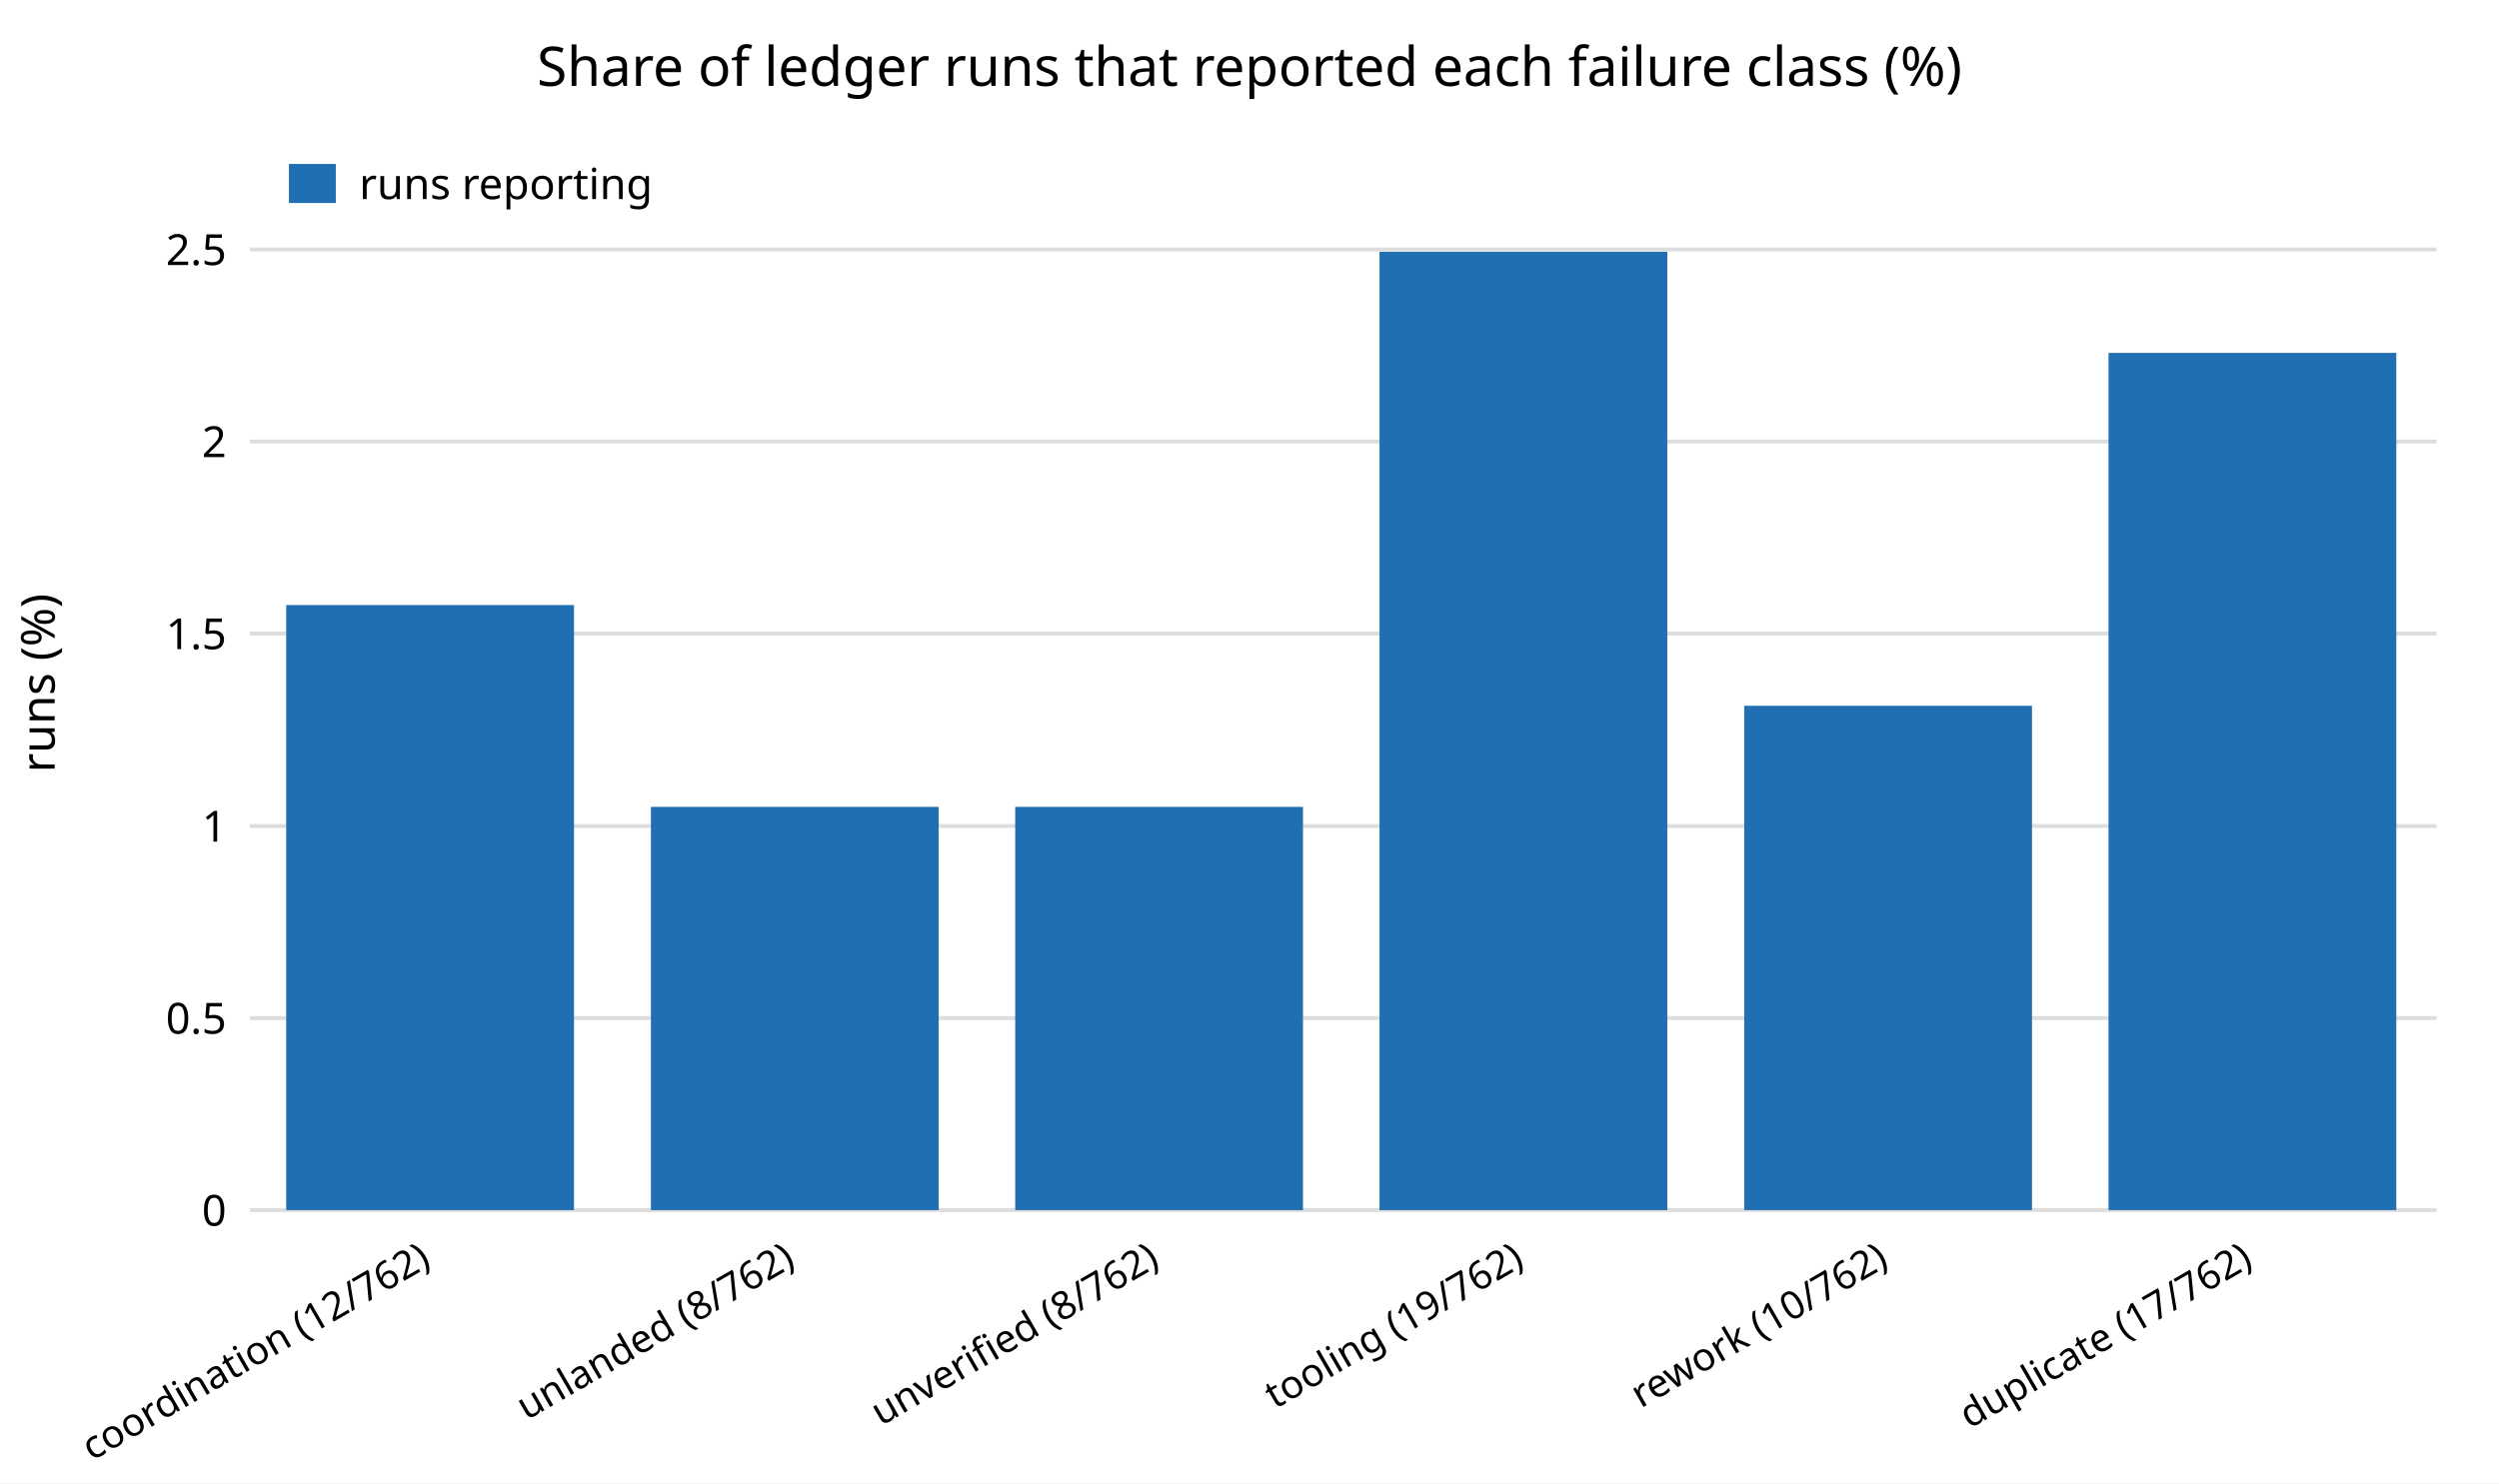
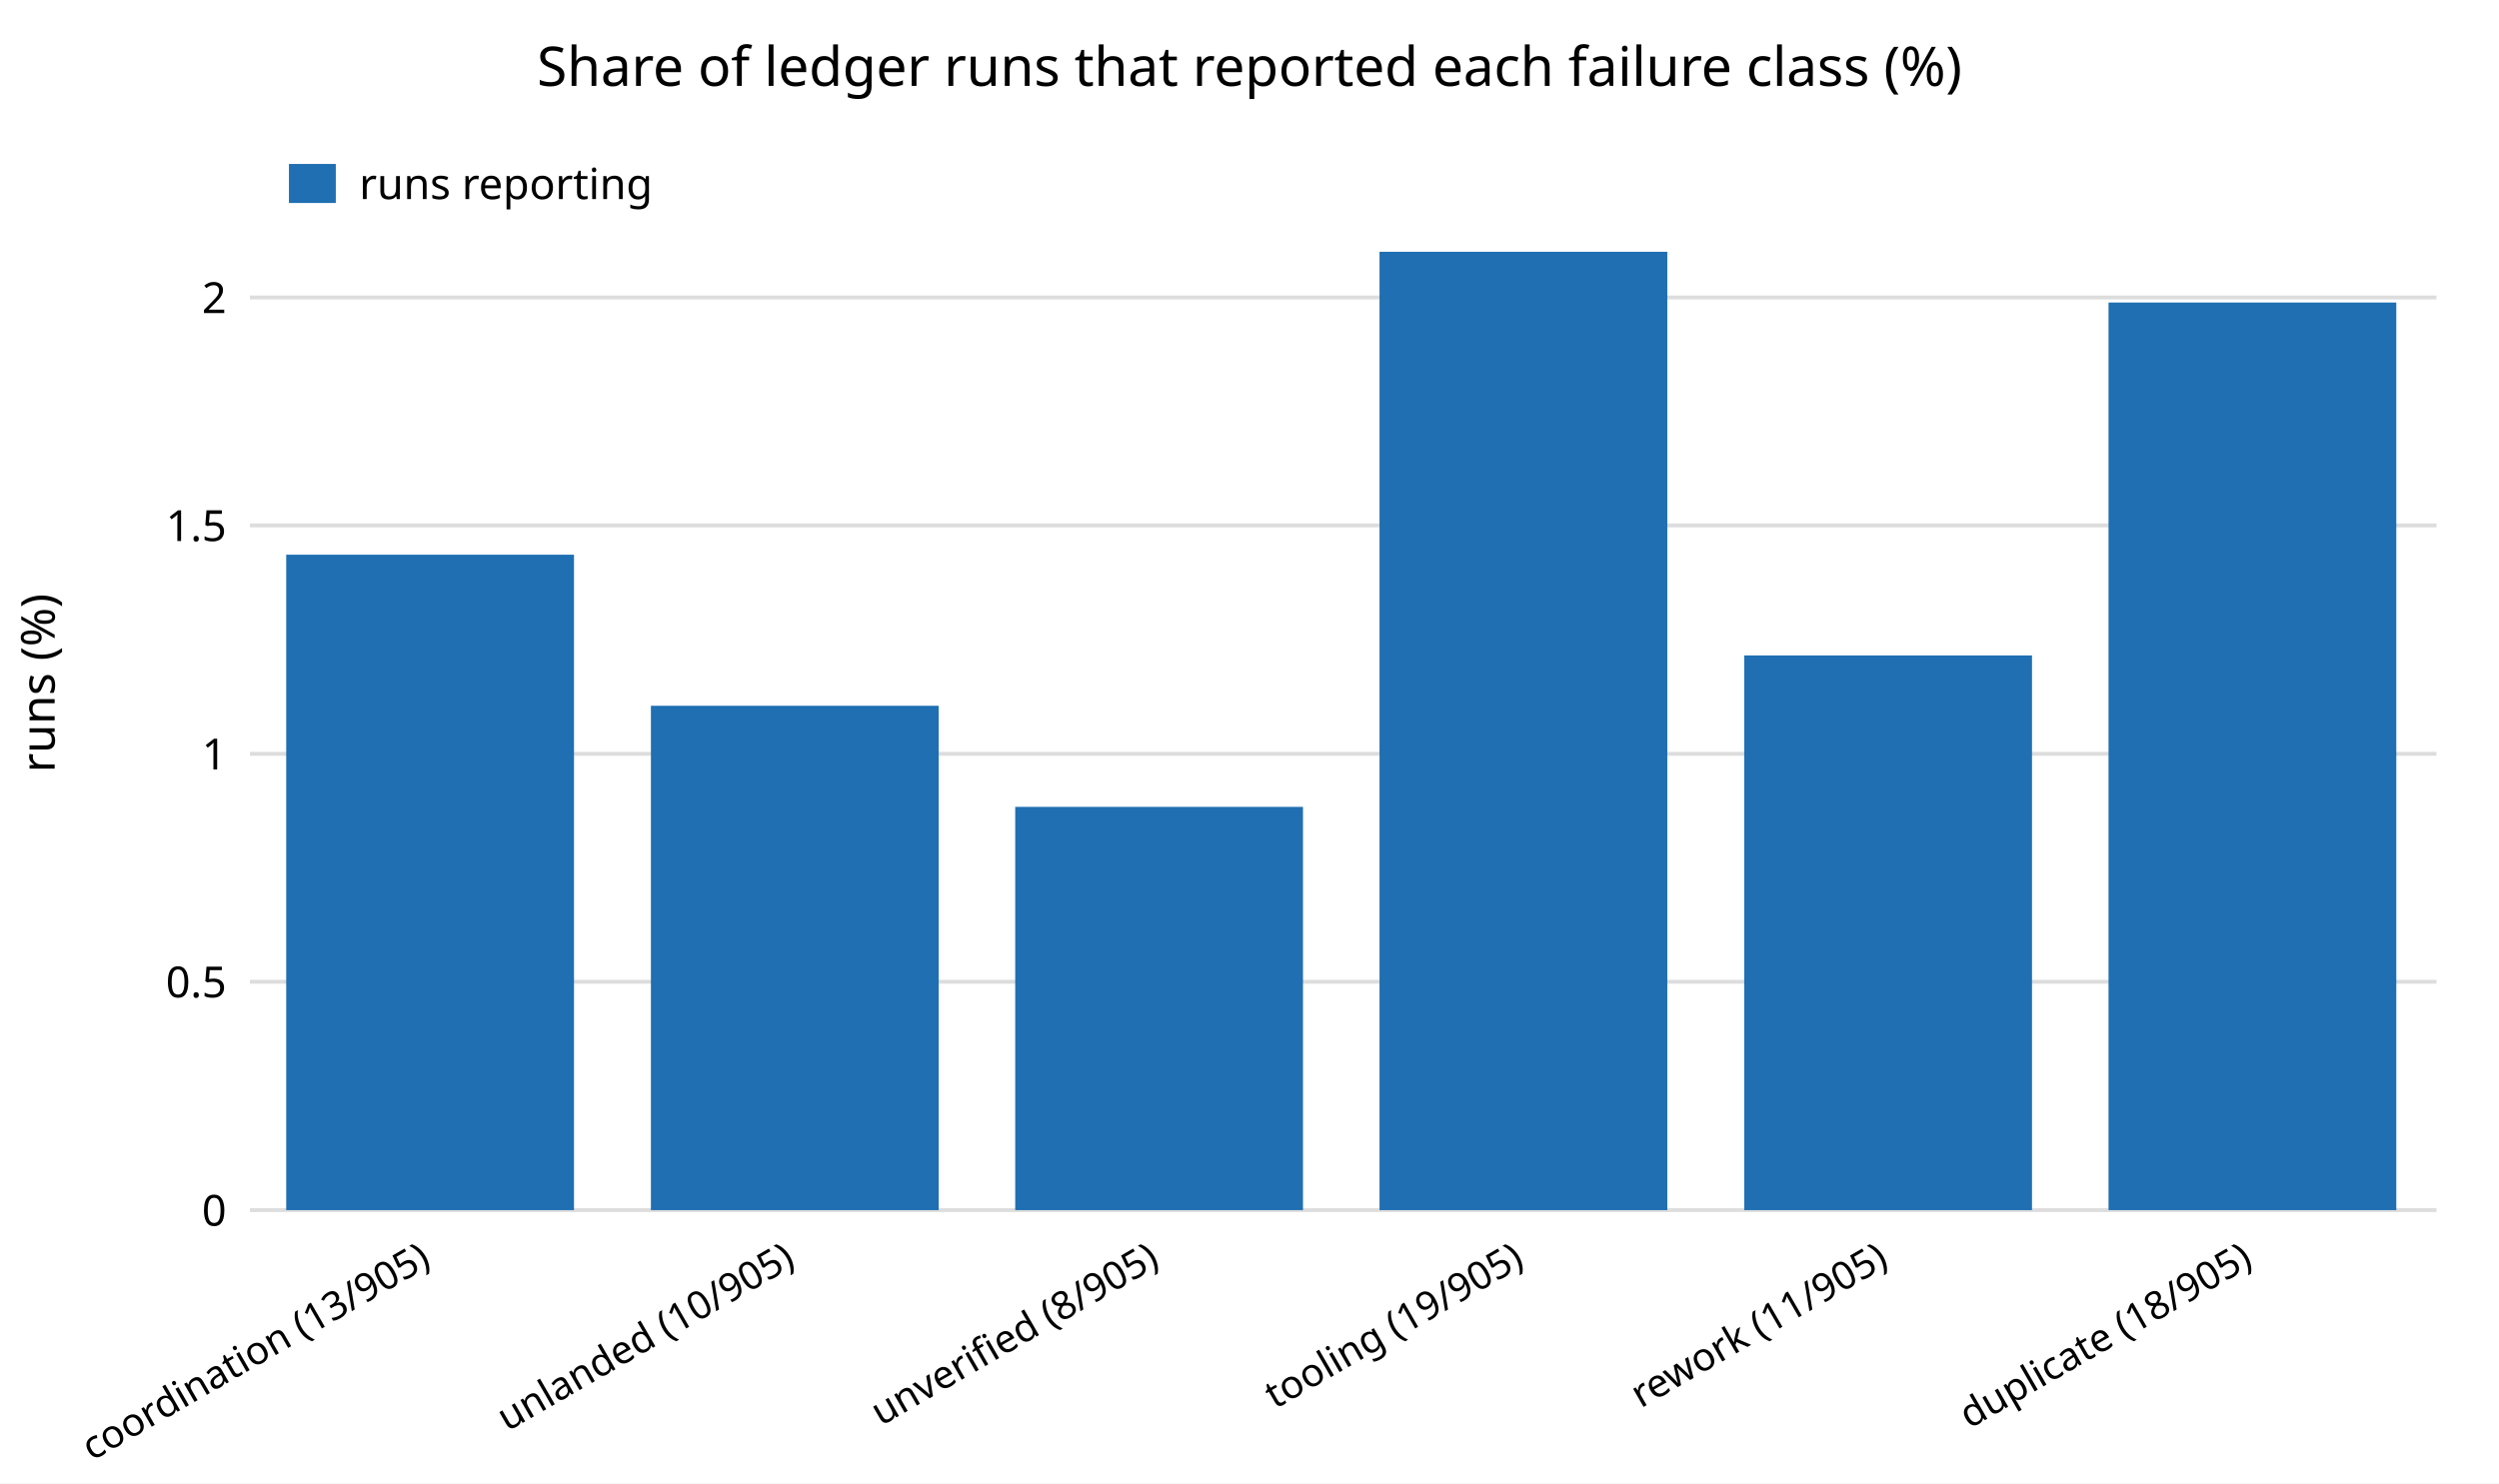
<svg xmlns="http://www.w3.org/2000/svg" viewBox="0 0 640 380" role="img" aria-label="Share of run-ledger rows whose error notes match each failure class">
  <rect width="640" height="380" fill="#fff" />
  <text x="320.0" y="22" text-anchor="middle" font-family="sans-serif" font-size="14">Share of ledger runs that reported each failure class (%)</text>
  <line x1="64" x2="624" y1="310.0" y2="310.0" stroke="#ddd" />
  <text x="58" y="314.0" text-anchor="end" font-family="sans-serif" font-size="11">0</text>
-   <line x1="64" x2="624" y1="260.8" y2="260.8" stroke="#ddd" />
-   <text x="58" y="264.8" text-anchor="end" font-family="sans-serif" font-size="11">0.5</text>
-   <line x1="64" x2="624" y1="211.6" y2="211.6" stroke="#ddd" />
-   <text x="58" y="215.6" text-anchor="end" font-family="sans-serif" font-size="11">1</text>
-   <line x1="64" x2="624" y1="162.3" y2="162.3" stroke="#ddd" />
-   <text x="58" y="166.3" text-anchor="end" font-family="sans-serif" font-size="11">1.5</text>
-   <line x1="64" x2="624" y1="113.1" y2="113.1" stroke="#ddd" />
-   <text x="58" y="117.1" text-anchor="end" font-family="sans-serif" font-size="11">2</text>
-   <line x1="64" x2="624" y1="63.9" y2="63.9" stroke="#ddd" />
-   <text x="58" y="67.9" text-anchor="end" font-family="sans-serif" font-size="11">2.5</text>
+   <line x1="64" x2="624" y1="251.5" y2="251.5" stroke="#ddd" />
+   <text x="58" y="255.5" text-anchor="end" font-family="sans-serif" font-size="11">0.5</text>
+   <line x1="64" x2="624" y1="193.1" y2="193.1" stroke="#ddd" />
+   <text x="58" y="197.1" text-anchor="end" font-family="sans-serif" font-size="11">1</text>
+   <line x1="64" x2="624" y1="134.6" y2="134.6" stroke="#ddd" />
+   <text x="58" y="138.6" text-anchor="end" font-family="sans-serif" font-size="11">1.5</text>
+   <line x1="64" x2="624" y1="76.2" y2="76.2" stroke="#ddd" />
+   <text x="58" y="80.2" text-anchor="end" font-family="sans-serif" font-size="11">2</text>
  <text x="14" y="175.0" text-anchor="middle" font-family="sans-serif" font-size="12" transform="rotate(-90 14 175.0)">runs (%)</text>
-   <text x="110.7" y="324" text-anchor="end" font-family="sans-serif" font-size="10" transform="rotate(-30 110.7 324)">coordination (12/762)</text>
-   <rect x="73.3" y="155.0" width="73.7" height="155.0" fill="#1f6fb2" />
-   <text x="204.0" y="324" text-anchor="end" font-family="sans-serif" font-size="10" transform="rotate(-30 204.0 324)">unlanded (8/762)</text>
-   <rect x="166.7" y="206.7" width="73.7" height="103.3" fill="#1f6fb2" />
-   <text x="297.3" y="324" text-anchor="end" font-family="sans-serif" font-size="10" transform="rotate(-30 297.3 324)">unverified (8/762)</text>
+   <text x="110.7" y="324" text-anchor="end" font-family="sans-serif" font-size="10" transform="rotate(-30 110.7 324)">coordination (13/905)</text>
+   <rect x="73.3" y="142.1" width="73.7" height="167.9" fill="#1f6fb2" />
+   <text x="204.0" y="324" text-anchor="end" font-family="sans-serif" font-size="10" transform="rotate(-30 204.0 324)">unlanded (10/905)</text>
+   <rect x="166.7" y="180.8" width="73.7" height="129.2" fill="#1f6fb2" />
+   <text x="297.3" y="324" text-anchor="end" font-family="sans-serif" font-size="10" transform="rotate(-30 297.3 324)">unverified (8/905)</text>
  <rect x="260.0" y="206.7" width="73.7" height="103.3" fill="#1f6fb2" />
-   <text x="390.7" y="324" text-anchor="end" font-family="sans-serif" font-size="10" transform="rotate(-30 390.7 324)">tooling (19/762)</text>
+   <text x="390.7" y="324" text-anchor="end" font-family="sans-serif" font-size="10" transform="rotate(-30 390.7 324)">tooling (19/905)</text>
  <rect x="353.3" y="64.5" width="73.7" height="245.5" fill="#1f6fb2" />
-   <text x="484.0" y="324" text-anchor="end" font-family="sans-serif" font-size="10" transform="rotate(-30 484.0 324)">rework (10/762)</text>
-   <rect x="446.7" y="180.8" width="73.7" height="129.2" fill="#1f6fb2" />
-   <text x="577.3" y="324" text-anchor="end" font-family="sans-serif" font-size="10" transform="rotate(-30 577.3 324)">duplicate (17/762)</text>
-   <rect x="540.0" y="90.4" width="73.7" height="219.6" fill="#1f6fb2" />
+   <text x="484.0" y="324" text-anchor="end" font-family="sans-serif" font-size="10" transform="rotate(-30 484.0 324)">rework (11/905)</text>
+   <rect x="446.7" y="167.9" width="73.7" height="142.1" fill="#1f6fb2" />
+   <text x="577.3" y="324" text-anchor="end" font-family="sans-serif" font-size="10" transform="rotate(-30 577.3 324)">duplicate (18/905)</text>
+   <rect x="540.0" y="77.5" width="73.7" height="232.5" fill="#1f6fb2" />
  <rect x="74" y="42" width="12" height="10" fill="#1f6fb2" />
  <text x="92" y="51" font-family="sans-serif" font-size="11">runs reporting</text>
</svg>
